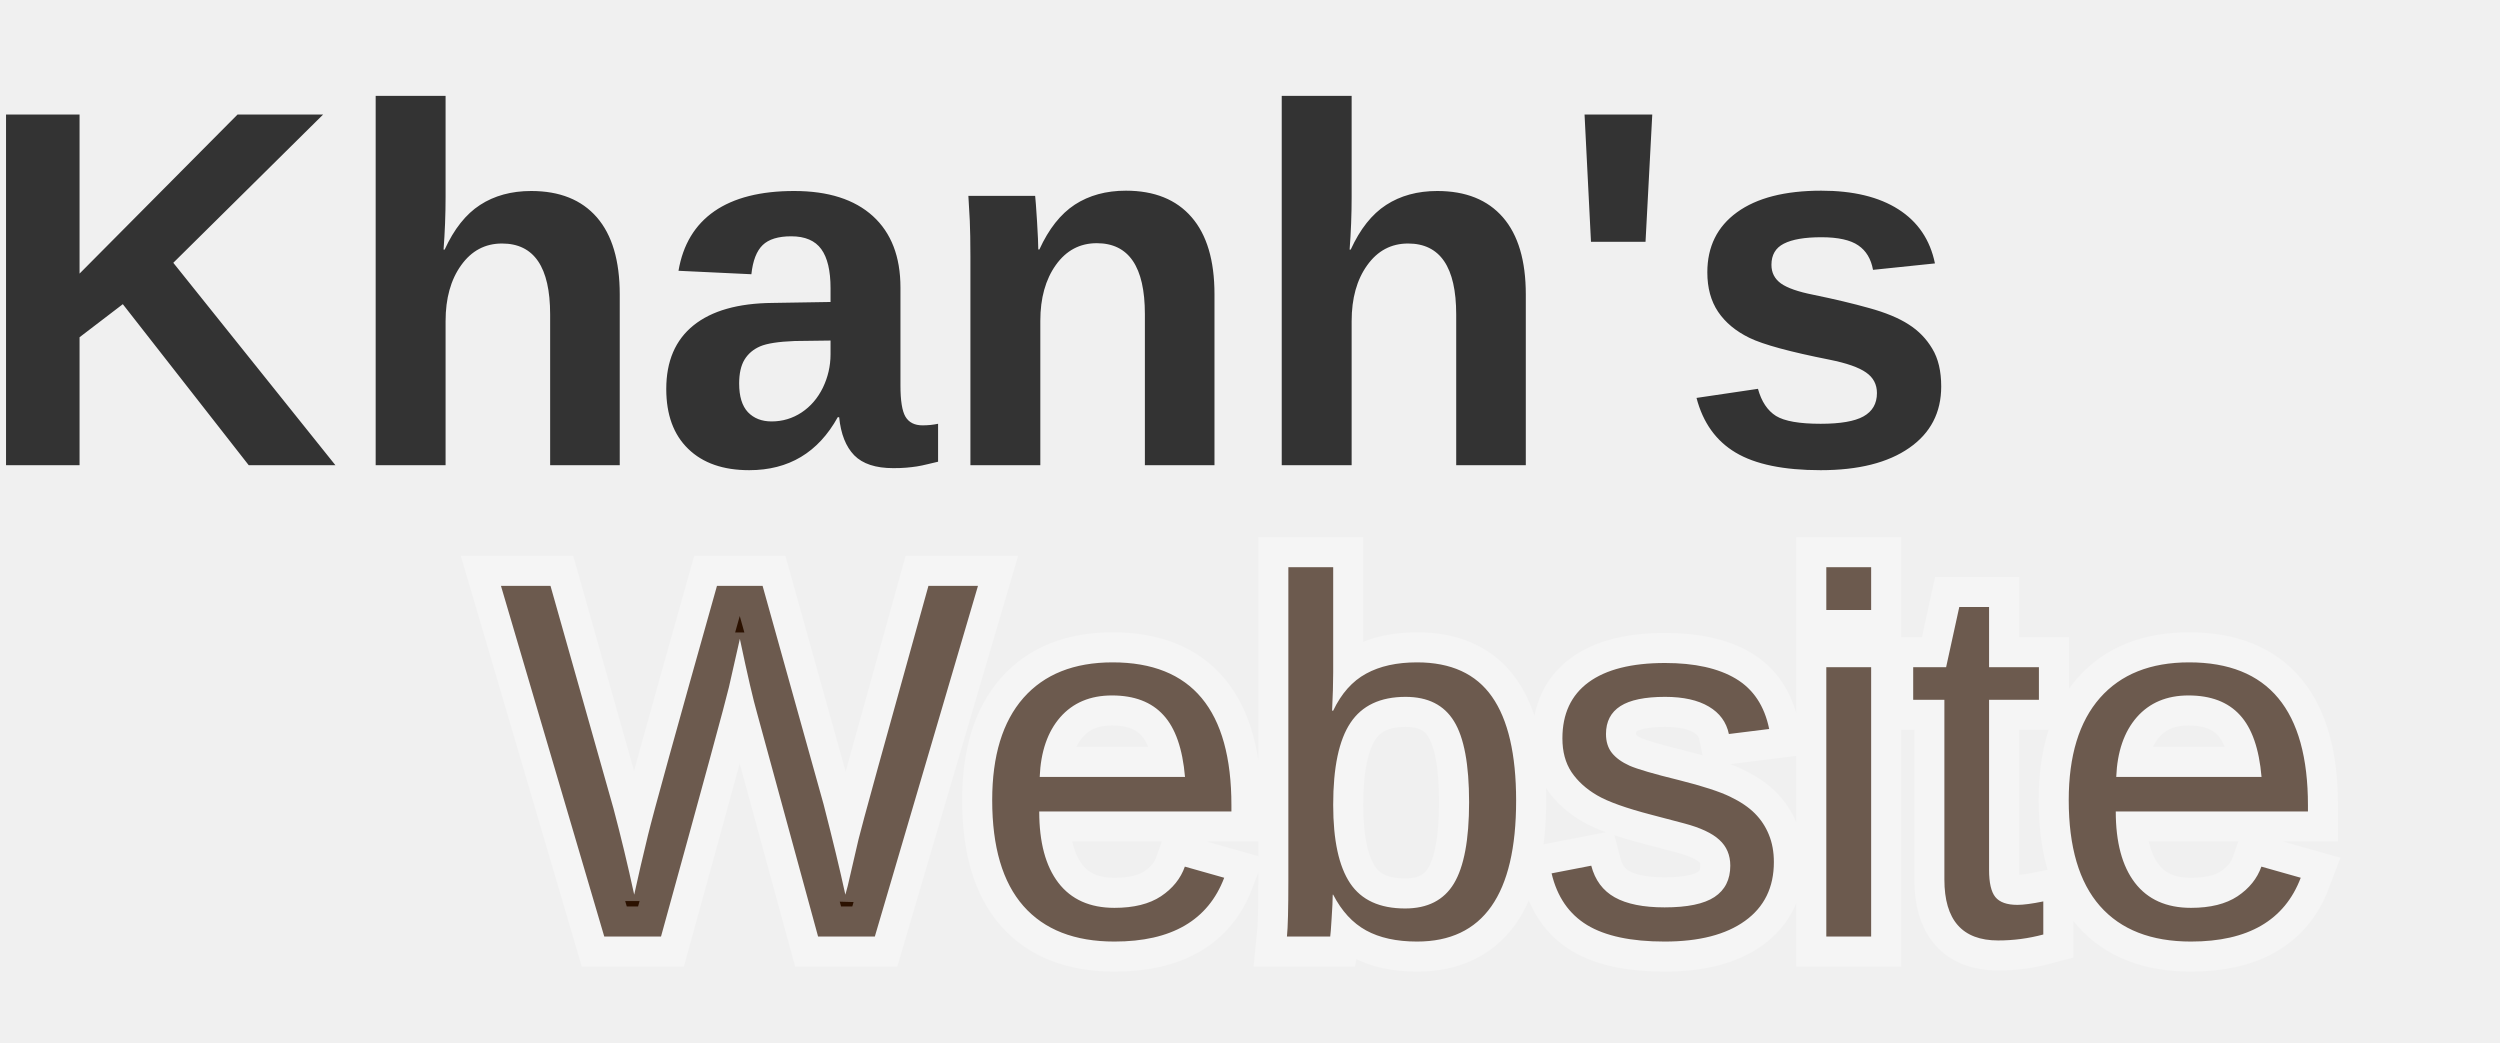
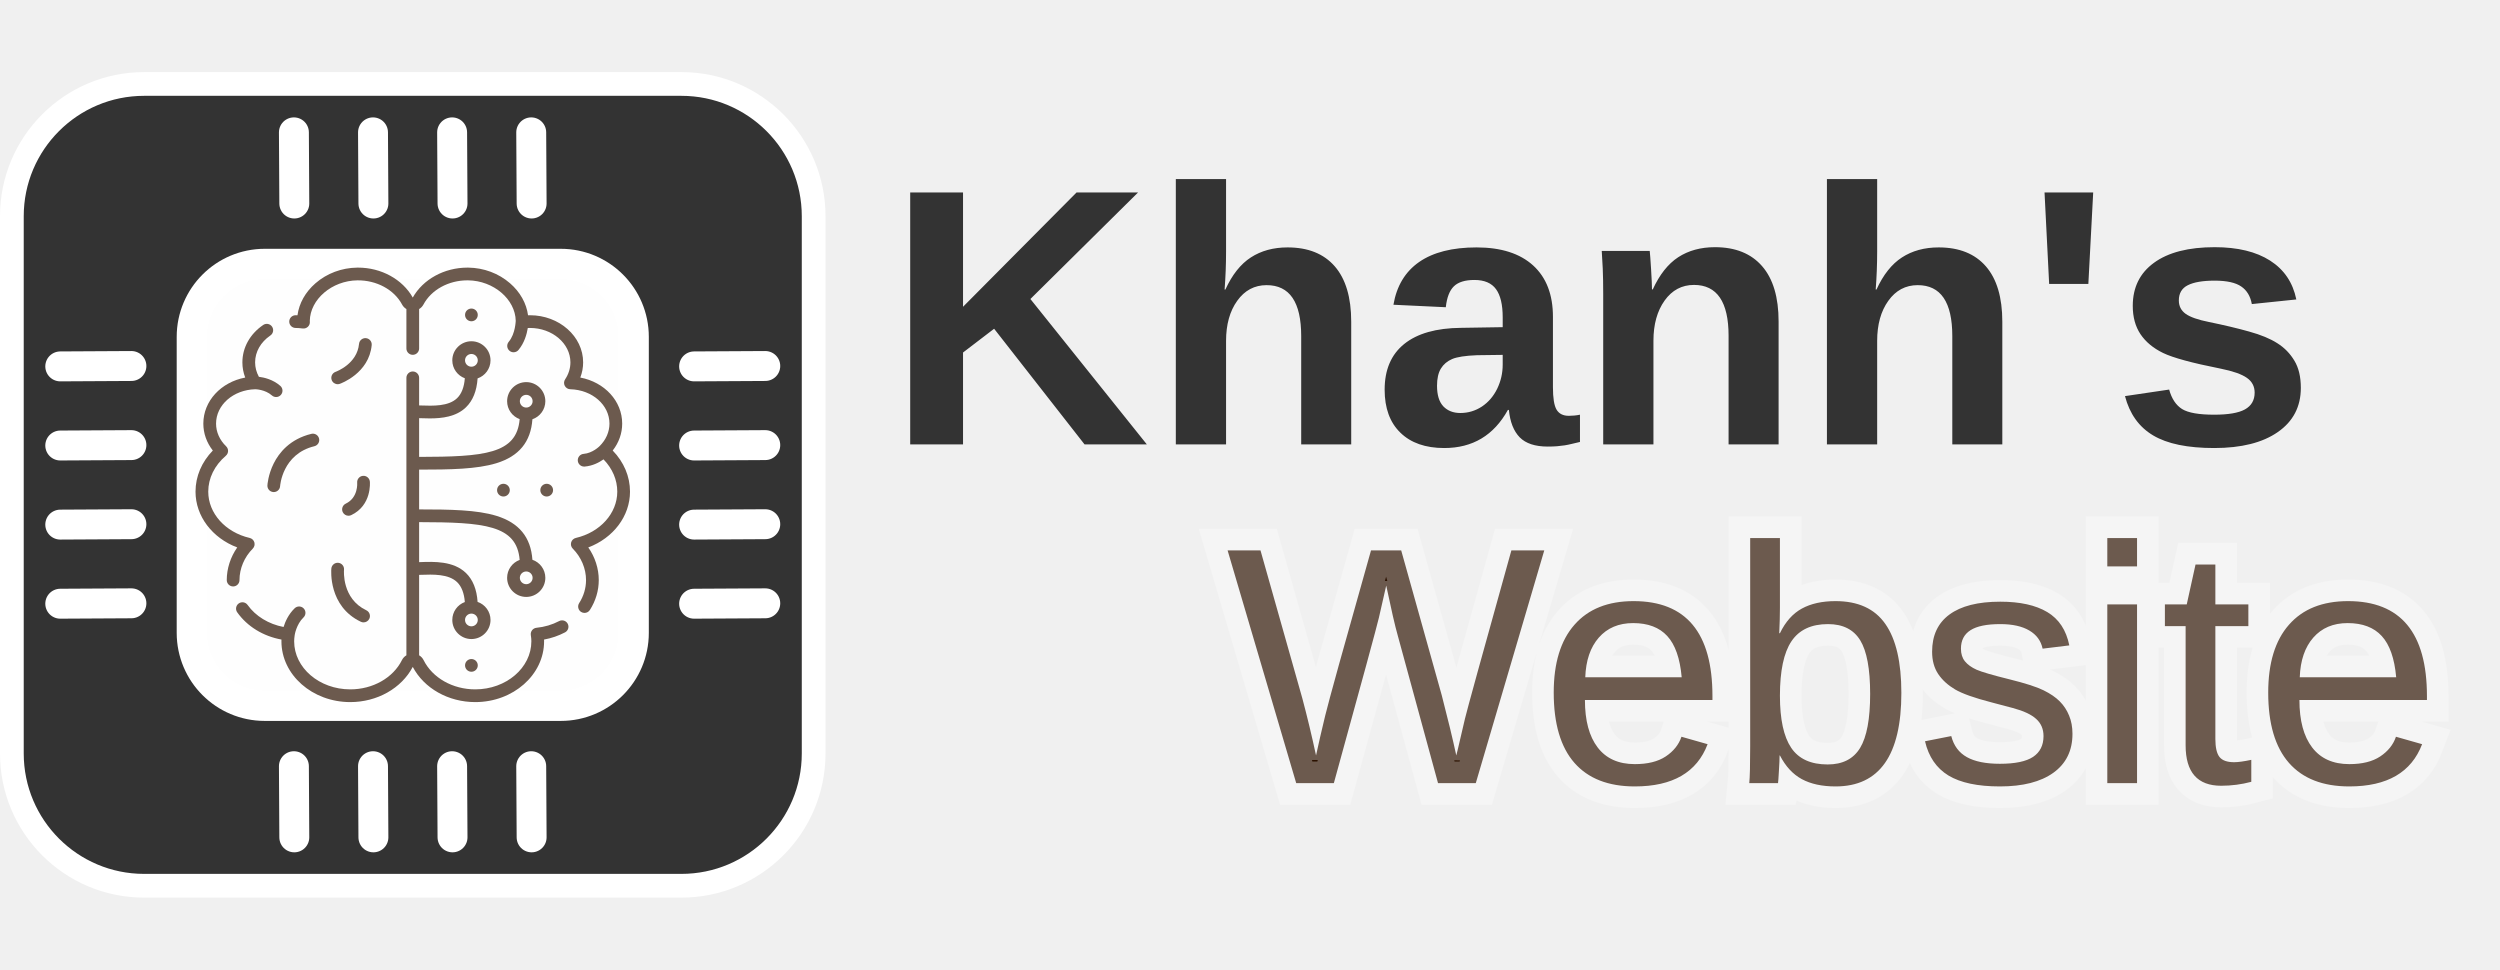
- <svg xmlns="http://www.w3.org/2000/svg" width="249.19mm" height="103.946mm" viewBox="0 0 249.19 103.946" version="1.1" id="svg5">
+ <svg xmlns="http://www.w3.org/2000/svg" width="346.768mm" height="134.506mm" viewBox="0 0 346.768 134.506" version="1.1" id="svg5">
  <defs id="defs2">
    </defs>
-   <g id="layer1" transform="translate(72.73443,-64.97003)">
-     <text xml:space="preserve" style="font-size:50.8px;line-height:0;font-family:Arial;-inkscape-font-specification:Arial;letter-spacing:0px;word-spacing:0px;opacity:1;fill:#333333;fill-opacity:1;stroke:#ffffff;stroke-width:0;stroke-miterlimit:4;stroke-dasharray:none;stroke-opacity:0.306" x="-75.525" y="111.334" id="text50106">
-       <tspan id="tspan50104" style="font-weight:bold;font-size:50.8px;fill:#333333;fill-opacity:1;stroke:#ffffff;stroke-width:0;stroke-miterlimit:4;stroke-dasharray:none;stroke-opacity:0.306" x="-75.525" y="111.334">Khanh's </tspan>
+   <g id="layer1" transform="translate(193.095,-49.69024)">
+     <text xml:space="preserve" style="font-size:50.8px;line-height:0;font-family:Arial;-inkscape-font-specification:Arial;letter-spacing:0px;word-spacing:0px;opacity:1;fill:#333333;fill-opacity:1;stroke:#ffffff;stroke-width:0;stroke-miterlimit:4;stroke-dasharray:none;stroke-opacity:0.306" x="-70.234" y="111.334" id="text50106">
+       <tspan id="tspan50104" style="font-weight:bold;font-size:50.8px;fill:#333333;fill-opacity:1;stroke:#ffffff;stroke-width:0;stroke-miterlimit:4;stroke-dasharray:none;stroke-opacity:0.306" x="-70.234" y="111.334">Khanh's </tspan>
    </text>
-     <text xml:space="preserve" style="font-size:50.8px;line-height:0;font-family:Arial;-inkscape-font-specification:Arial;letter-spacing:0px;word-spacing:0px;stroke-width:6;stroke-miterlimit:4;stroke-dasharray:none" x="-23.019" y="158.321" id="text25288">
-       <tspan id="tspan25286" style="font-size:50.8px;fill:#2b1100;stroke:#ffffff;stroke-width:6;stroke-miterlimit:4;stroke-dasharray:none;stroke-opacity:0.306" x="-23.019" y="158.321">Website</tspan>
+     <text xml:space="preserve" style="font-size:46.919px;line-height:0;font-family:Arial;-inkscape-font-specification:Arial;letter-spacing:0px;word-spacing:0px;stroke-width:6;stroke-miterlimit:4;stroke-dasharray:none" x="-23.019" y="158.321" id="text25288">
+       <tspan id="tspan25286" style="font-size:46.919px;fill:#2b1100;stroke:#ffffff;stroke-width:6;stroke-miterlimit:4;stroke-dasharray:none;stroke-opacity:0.306" x="-23.019" y="158.321">Website</tspan>
    </text>
+     <g id="g2131" transform="matrix(1.205326,0,0,1.205326,23.17563,-24.01152)">
+       <rect style="fill:#333333;fill-opacity:1;stroke:#ffffff;stroke-width:2.731;stroke-miterlimit:4;stroke-dasharray:none;stroke-opacity:1" id="rect860" width="92.269" height="92.269" x="-178.064" y="70.809" ry="15.225" />
+       <rect style="fill:#fefefe;fill-opacity:1;stroke:#ffffff;stroke-width:3.49;stroke-miterlimit:4;stroke-dasharray:none;stroke-opacity:1" id="rect1098" width="50.841" height="50.841" x="-157.35" y="91.523" ry="8.389" />
+       <path style="fill:#333333;fill-opacity:0.545;stroke:#ffffff;stroke-width:3.444;stroke-linecap:round;stroke-linejoin:miter;stroke-miterlimit:4;stroke-dasharray:none;stroke-opacity:1" d="m -99.552,103.311 8.189,-0.046" id="path1133" />
+       <path style="fill:#333333;fill-opacity:0.545;stroke:#ffffff;stroke-width:3.444;stroke-linecap:round;stroke-linejoin:miter;stroke-miterlimit:4;stroke-dasharray:none;stroke-opacity:1" d="m -99.552,112.415 8.189,-0.046" id="path1289" />
+       <path style="fill:#333333;fill-opacity:0.545;stroke:#ffffff;stroke-width:3.444;stroke-linecap:round;stroke-linejoin:miter;stroke-miterlimit:4;stroke-dasharray:none;stroke-opacity:1" d="m -99.552,121.518 8.189,-0.046" id="path1295" />
+       <path style="fill:#333333;fill-opacity:0.545;stroke:#ffffff;stroke-width:3.444;stroke-linecap:round;stroke-linejoin:miter;stroke-miterlimit:4;stroke-dasharray:none;stroke-opacity:1" d="m -99.552,130.621 8.189,-0.046" id="path1301" />
+       <path style="fill:#333333;fill-opacity:0.545;stroke:#ffffff;stroke-width:3.444;stroke-linecap:round;stroke-linejoin:miter;stroke-miterlimit:4;stroke-dasharray:none;stroke-opacity:1" d="m -172.495,103.311 8.189,-0.046" id="path1313" />
+       <path style="fill:#333333;fill-opacity:0.545;stroke:#ffffff;stroke-width:3.444;stroke-linecap:round;stroke-linejoin:miter;stroke-miterlimit:4;stroke-dasharray:none;stroke-opacity:1" d="m -172.495,112.415 8.189,-0.046" id="path1315" />
+       <path style="fill:#333333;fill-opacity:0.545;stroke:#ffffff;stroke-width:3.444;stroke-linecap:round;stroke-linejoin:miter;stroke-miterlimit:4;stroke-dasharray:none;stroke-opacity:1" d="m -172.495,121.518 8.189,-0.046" id="path1317" />
+       <path style="fill:#333333;fill-opacity:0.545;stroke:#ffffff;stroke-width:3.444;stroke-linecap:round;stroke-linejoin:miter;stroke-miterlimit:4;stroke-dasharray:none;stroke-opacity:1" d="m -172.495,130.621 8.189,-0.046" id="path1319" />
+       <path style="fill:#333333;fill-opacity:0.545;stroke:#ffffff;stroke-width:3.444;stroke-linecap:round;stroke-linejoin:miter;stroke-miterlimit:4;stroke-dasharray:none;stroke-opacity:1" d="m -118.297,76.378 0.046,8.189" id="path1339" />
+       <path style="fill:#333333;fill-opacity:0.545;stroke:#ffffff;stroke-width:3.444;stroke-linecap:round;stroke-linejoin:miter;stroke-miterlimit:4;stroke-dasharray:none;stroke-opacity:1" d="m -127.4,76.378 0.046,8.189" id="path1341" />
+       <path style="fill:#333333;fill-opacity:0.545;stroke:#ffffff;stroke-width:3.444;stroke-linecap:round;stroke-linejoin:miter;stroke-miterlimit:4;stroke-dasharray:none;stroke-opacity:1" d="m -136.504,76.378 0.046,8.189" id="path1343" />
+       <path style="fill:#333333;fill-opacity:0.545;stroke:#ffffff;stroke-width:3.444;stroke-linecap:round;stroke-linejoin:miter;stroke-miterlimit:4;stroke-dasharray:none;stroke-opacity:1" d="m -145.607,76.378 0.046,8.189" id="path1345" />
+       <path style="fill:#333333;fill-opacity:0.545;stroke:#ffffff;stroke-width:3.444;stroke-linecap:round;stroke-linejoin:miter;stroke-miterlimit:4;stroke-dasharray:none;stroke-opacity:1" d="m -118.297,149.32 0.046,8.189" id="path1365" />
+       <path style="fill:#333333;fill-opacity:0.545;stroke:#ffffff;stroke-width:3.444;stroke-linecap:round;stroke-linejoin:miter;stroke-miterlimit:4;stroke-dasharray:none;stroke-opacity:1" d="m -127.4,149.32 0.046,8.189" id="path1367" />
+       <path style="fill:#333333;fill-opacity:0.545;stroke:#ffffff;stroke-width:3.444;stroke-linecap:round;stroke-linejoin:miter;stroke-miterlimit:4;stroke-dasharray:none;stroke-opacity:1" d="m -136.504,149.32 0.046,8.189" id="path1369" />
+       <path style="fill:#333333;fill-opacity:0.545;stroke:#ffffff;stroke-width:3.444;stroke-linecap:round;stroke-linejoin:miter;stroke-miterlimit:4;stroke-dasharray:none;stroke-opacity:1" d="m -145.607,149.32 0.046,8.189" id="path1371" />
+       <g id="g24" transform="matrix(0.09765625,0,0,0.09765587,-156.9291,91.94324)" style="fill:#6c5a4e;fill-opacity:1">
+         <path d="m 428.487,416.533 c -8.187,4.289 -17.168,6.946 -26.692,7.899 -2.045,0.205 -3.917,1.24 -5.178,2.864 -1.261,1.624 -1.799,3.694 -1.49,5.727 0.432,2.833 0.632,5.168 0.632,7.348 0,31.226 -29.665,56.629 -66.129,56.629 -26.563,0 -50.461,-13.545 -60.884,-34.509 -1.186,-2.384 -3.017,-4.31 -5.246,-5.636 v -94.767 c 0.57,-0.02 1.139,-0.04 1.721,-0.06 14.656,-0.52 32.886,-1.174 43.041,8.625 5.228,5.044 8.273,12.915 9.103,23.426 -8.615,3.16 -14.779,11.438 -14.779,21.127 0,12.405 10.103,22.498 22.52,22.498 12.417,0 22.52,-10.093 22.52,-22.498 0,-9.856 -6.38,-18.246 -15.228,-21.28 -0.994,-14.785 -5.595,-26.228 -13.719,-34.068 -14.741,-14.224 -37.427,-13.412 -53.992,-12.821 -0.401,0.014 -0.791,0.028 -1.186,0.042 v -47.15 c 76.506,0.155 115.122,3.291 118.466,44.512 -8.614,3.161 -14.777,11.438 -14.777,21.127 0,12.405 10.103,22.498 22.52,22.498 12.417,0 22.52,-10.093 22.52,-22.498 0,-9.861 -6.386,-18.253 -15.241,-21.284 -1.849,-26.586 -15.755,-43.554 -42.372,-51.76 -23.089,-7.118 -54.613,-7.571 -91.116,-7.599 v -46.861 c 36.503,-0.029 68.027,-0.481 91.116,-7.599 26.617,-8.206 40.523,-25.174 42.372,-51.76 8.855,-3.031 15.241,-11.424 15.241,-21.285 0,-12.405 -10.103,-22.497 -22.52,-22.497 -12.417,0 -22.52,10.092 -22.52,22.497 0,9.689 6.163,17.967 14.777,21.128 -3.344,41.221 -41.96,44.357 -118.466,44.512 v -45.661 c 0.395,0.014 0.784,0.027 1.186,0.042 3.51,0.125 7.294,0.261 11.219,0.261 14.603,0 31.155,-1.872 42.773,-13.082 8.125,-7.839 12.725,-19.283 13.719,-34.067 8.848,-3.035 15.228,-11.425 15.228,-21.281 0,-12.405 -10.103,-22.497 -22.52,-22.497 -12.417,0 -22.52,10.092 -22.52,22.497 0,9.689 6.163,17.968 14.779,21.128 -0.83,10.511 -3.875,18.382 -9.103,23.425 -10.155,9.799 -28.391,9.144 -43.04,8.625 -0.582,-0.021 -1.151,-0.041 -1.722,-0.06 v -32.494 c 0,-4.143 -3.357,-7.5 -7.5,-7.5 -4.143,0 -7.5,3.357 -7.5,7.5 v 326.961 c -2.229,1.326 -4.061,3.253 -5.247,5.638 -10.422,20.96 -34.32,34.505 -60.883,34.505 -36.464,0 -66.129,-25.403 -66.129,-56.629 0,-2.18 0.2,-4.515 0.632,-7.348 0.017,-0.124 1.839,-12.554 10.387,-20.8 2.981,-2.875 3.066,-7.623 0.19,-10.604 -2.876,-2.98 -7.625,-3.068 -10.604,-0.19 -7.364,7.104 -11.177,15.917 -13.078,22.055 -17.461,-3.31 -32.997,-12.723 -42.391,-25.958 -2.397,-3.375 -7.08,-4.171 -10.458,-1.774 -3.377,2.398 -4.172,7.08 -1.774,10.458 11.86,16.707 30.584,28.156 52.139,32.101 -0.027,0.696 -0.041,1.381 -0.041,2.062 0,39.496 36.395,71.629 81.129,71.629 31.652,0 60.371,-16.237 73.63,-41.489 13.258,25.251 41.976,41.487 73.628,41.487 44.734,0 81.129,-32.133 81.129,-71.629 0,-0.681 -0.014,-1.365 -0.041,-2.062 8.712,-1.598 17.003,-4.441 24.73,-8.489 3.669,-1.922 5.085,-6.455 3.163,-10.124 -1.922,-3.67 -6.453,-5.086 -10.124,-3.163 z M 325.105,407.71 c 4.146,0 7.52,3.363 7.52,7.497 0,4.135 -3.373,7.498 -7.52,7.498 -4.147,0 -7.52,-3.363 -7.52,-7.498 0.001,-4.134 3.374,-7.497 7.52,-7.497 z m 64.604,-49.639 c 4.146,0 7.52,3.363 7.52,7.497 0,4.135 -3.373,7.498 -7.52,7.498 -4.147,0 -7.52,-3.363 -7.52,-7.498 0,-4.133 3.374,-7.497 7.52,-7.497 z m 0,-208.148 c 4.146,0 7.52,3.363 7.52,7.497 0,4.135 -3.373,7.498 -7.52,7.498 -4.147,0 -7.52,-3.363 -7.52,-7.498 0,-4.134 3.374,-7.497 7.52,-7.497 z m -64.604,-48.15 c 4.146,0 7.52,3.363 7.52,7.497 0,4.135 -3.373,7.498 -7.52,7.498 -4.147,0 -7.52,-3.363 -7.52,-7.498 0.001,-4.133 3.374,-7.497 7.52,-7.497 z" id="path2" style="fill:#6c5a4e;fill-opacity:1" />
+         <path d="m 51.815,368.226 c 0,-13.564 5.701,-27.079 15.642,-37.076 1.918,-1.93 2.642,-4.746 1.89,-7.361 -0.752,-2.614 -2.861,-4.617 -5.512,-5.232 C 35.082,311.878 15,289.45 15,264.016 c 0,-15.82 7.369,-30.854 20.749,-42.333 1.602,-1.373 2.55,-3.357 2.613,-5.466 0.064,-2.108 -0.763,-4.146 -2.277,-5.613 -7.661,-7.422 -11.88,-16.921 -11.88,-26.749 0,-22.033 20.302,-39.834 46.218,-40.524 0.117,0.001 11.556,0.19 19.595,7.3 1.427,1.262 3.2,1.882 4.966,1.882 2.074,0 4.139,-0.855 5.621,-2.531 2.744,-3.103 2.453,-7.843 -0.649,-10.587 -8.642,-7.643 -19.365,-10.003 -25.292,-10.733 -2.902,-5.325 -4.441,-11.118 -4.441,-16.951 0,-12.392 6.554,-23.957 17.981,-31.729 3.425,-2.329 4.313,-6.994 1.983,-10.419 -2.329,-3.425 -6.995,-4.314 -10.419,-1.983 -15.6,10.609 -24.546,26.695 -24.546,44.132 0,6.084 1.139,12.114 3.341,17.847 -28.443,5.382 -49.358,27.555 -49.358,54.298 0,11.42 3.927,22.437 11.188,31.696 C 7.188,229.169 0,246.129 0,264.016 c 0,28.896 19.708,54.609 49.154,65.731 -7.934,11.354 -12.339,24.877 -12.339,38.479 0,4.143 3.357,7.5 7.5,7.5 4.143,0 7.5,-3.358 7.5,-7.5 z" id="path4" style="fill:#6c5a4e;fill-opacity:1" />
+         <path d="m 512,264.016 c 0,-17.889 -7.187,-34.849 -20.394,-48.465 7.261,-9.26 11.188,-20.277 11.188,-31.696 0,-26.743 -20.916,-48.916 -49.359,-54.298 2.203,-5.733 3.342,-11.764 3.342,-17.847 0,-30.656 -28.137,-55.597 -62.722,-55.597 -0.69,0 -1.431,0.016 -2.205,0.044 C 389.932,42.012 382.548,28.81 370.635,18.45 357.217,6.781 339.748,0.23 321.446,0.007 321.113,0.002 320.78,0 320.447,0 293.179,0 268.122,13.731 256,35.278 243.878,13.73 218.824,0 191.553,0 c -0.331,0 -0.667,0.002 -0.999,0.007 -18.303,0.224 -35.772,6.774 -49.19,18.443 -11.911,10.358 -19.294,23.559 -21.214,37.707 -0.774,-0.028 -1.515,-0.044 -2.205,-0.044 -4.143,0 -7.5,3.357 -7.5,7.5 0,4.143 3.357,7.5 7.5,7.5 2.292,0 5.484,0.233 8.332,0.608 2.256,0.297 4.503,-0.438 6.143,-1.995 1.642,-1.558 2.492,-3.773 2.314,-6.029 l -0.045,-0.512 c -0.012,-0.135 -0.028,-0.269 -0.033,-0.332 0.456,-25.569 26.139,-47.481 56.082,-47.849 22.62,-0.23 43.295,10.921 52.684,28.53 1.185,2.223 2.954,4.029 5.079,5.295 v 46.44 c 0,4.143 3.357,7.5 7.5,7.5 4.143,0 7.5,-3.357 7.5,-7.5 V 48.83 c 2.125,-1.265 3.894,-3.072 5.079,-5.295 C 277.854,26.14 298.147,15 320.439,15 c 0.274,0 0.549,0.002 0.823,0.005 29.943,0.367 55.626,22.279 56.082,47.776 -0.121,-0.086 -0.213,15.035 -8.276,24.672 -2.658,3.177 -2.237,7.906 0.939,10.564 1.403,1.175 3.11,1.748 4.809,1.748 2.144,0 4.272,-0.914 5.756,-2.688 6.984,-8.347 9.823,-18.729 10.979,-25.891 0.901,-0.047 1.754,-0.074 2.505,-0.074 26.313,0 47.722,18.212 47.722,40.597 0,6.947 -2.157,13.848 -6.237,19.957 -1.518,2.271 -1.68,5.188 -0.424,7.613 1.255,2.426 3.73,3.978 6.461,4.05 25.916,0.69 46.218,18.491 46.218,40.524 0,9.828 -4.219,19.327 -11.88,26.749 -0.076,0.078 -8.098,8.062 -18.56,8.894 -4.129,0.328 -7.21,3.941 -6.882,8.071 0.313,3.927 3.596,6.905 7.469,6.905 0.199,0 0.4,-0.008 0.603,-0.023 9.502,-0.755 17.311,-5.007 22.244,-8.495 10.494,10.82 16.21,24.134 16.21,38.062 0,25.435 -20.082,47.862 -48.835,54.54 -2.65,0.615 -4.76,2.618 -5.512,5.232 -0.752,2.615 -0.029,5.432 1.89,7.361 9.94,9.998 15.642,23.512 15.642,37.076 0,9.489 -2.803,18.875 -8.104,27.145 -2.236,3.486 -1.222,8.126 2.266,10.361 1.253,0.804 2.655,1.188 4.041,1.188 2.47,0 4.889,-1.219 6.32,-3.453 6.854,-10.689 10.478,-22.876 10.478,-35.24 0,-13.601 -4.406,-27.124 -12.34,-38.479 C 492.292,318.626 512,292.913 512,264.016 Z" id="path6" style="fill:#6c5a4e;fill-opacity:1" />
+         <path d="m 84.713,256.586 c -0.232,4.136 2.933,7.677 7.067,7.909 0.144,0.008 0.286,0.012 0.428,0.012 3.949,0 7.257,-3.087 7.481,-7.079 0.021,-0.377 2.552,-37.757 40.382,-46.959 4.025,-0.979 6.494,-5.035 5.515,-9.06 -0.979,-4.025 -5.032,-6.497 -9.06,-5.515 -25.353,6.167 -38.117,22.344 -44.361,34.829 -6.682,13.362 -7.424,25.359 -7.452,25.863 z" id="path8" style="fill:#6c5a4e;fill-opacity:1" />
+         <path d="m 200.854,83.125 c -4.102,-0.385 -7.781,2.638 -8.171,6.763 -2.221,23.538 -26.596,32.554 -27.664,32.937 -3.895,1.379 -5.942,5.649 -4.575,9.551 1.082,3.089 3.98,5.021 7.078,5.021 0.822,0 1.66,-0.137 2.48,-0.424 1.406,-0.493 34.48,-12.453 37.614,-45.677 0.389,-4.124 -2.638,-7.782 -6.762,-8.171 z" id="path10" style="fill:#6c5a4e;fill-opacity:1" />
+         <path d="m 194.816,417.339 c 1.041,0.495 2.138,0.729 3.218,0.729 2.803,0 5.492,-1.579 6.777,-4.279 1.779,-3.74 0.19,-8.216 -3.55,-9.995 -28.863,-13.733 -26.393,-46.382 -26.271,-47.796 0.372,-4.114 -2.654,-7.758 -6.771,-8.144 -4.116,-0.372 -7.781,2.644 -8.167,6.769 -0.167,1.805 -3.696,44.416 34.764,62.716 z" id="path12" style="fill:#6c5a4e;fill-opacity:1" />
+         <path d="m 177.044,278.131 c -3.741,1.779 -5.33,6.254 -3.551,9.994 1.284,2.701 3.974,4.28 6.777,4.28 1.08,0 2.177,-0.234 3.217,-0.729 24.281,-11.552 22.06,-38.39 21.953,-39.526 -0.387,-4.125 -4.055,-7.141 -8.167,-6.769 -4.124,0.387 -7.154,4.043 -6.769,8.167 0.017,0.174 1.459,17.484 -13.46,24.583 z" id="path14" style="fill:#6c5a4e;fill-opacity:1" />
+         <path d="m 355.338,262.24 c 0,4.142 3.358,7.5 7.501,7.5 4.143,0 7.501,-3.358 7.501,-7.5 0,-4.142 -3.358,-7.5 -7.501,-7.5 -4.143,0 -7.501,3.358 -7.501,7.5 z" id="path16" style="fill:#6c5a4e;fill-opacity:1" />
+         <path d="m 413.829,269.74 c 4.143,0 7.501,-3.358 7.501,-7.5 0,-4.142 -3.358,-7.5 -7.501,-7.5 -4.143,0 -7.501,3.358 -7.501,7.5 0,4.142 3.359,7.5 7.501,7.5 z" id="path18" style="fill:#6c5a4e;fill-opacity:1" />
+         <path d="m 317.608,468.74 c 0,4.142 3.358,7.5 7.501,7.5 4.143,0 7.501,-3.358 7.501,-7.5 0,-4.142 -3.358,-7.5 -7.501,-7.5 -4.143,0 -7.501,3.358 -7.501,7.5 z" id="path20" style="fill:#6c5a4e;fill-opacity:1" />
+         <path d="m 332.609,55.74 c 0,-4.142 -3.358,-7.5 -7.501,-7.5 -4.143,0 -7.501,3.358 -7.501,7.5 0,4.142 3.358,7.5 7.501,7.5 4.143,0 7.501,-3.358 7.501,-7.5 z" id="path22" style="fill:#6c5a4e;fill-opacity:1" />
+       </g>
+     </g>
  </g>
</svg>
